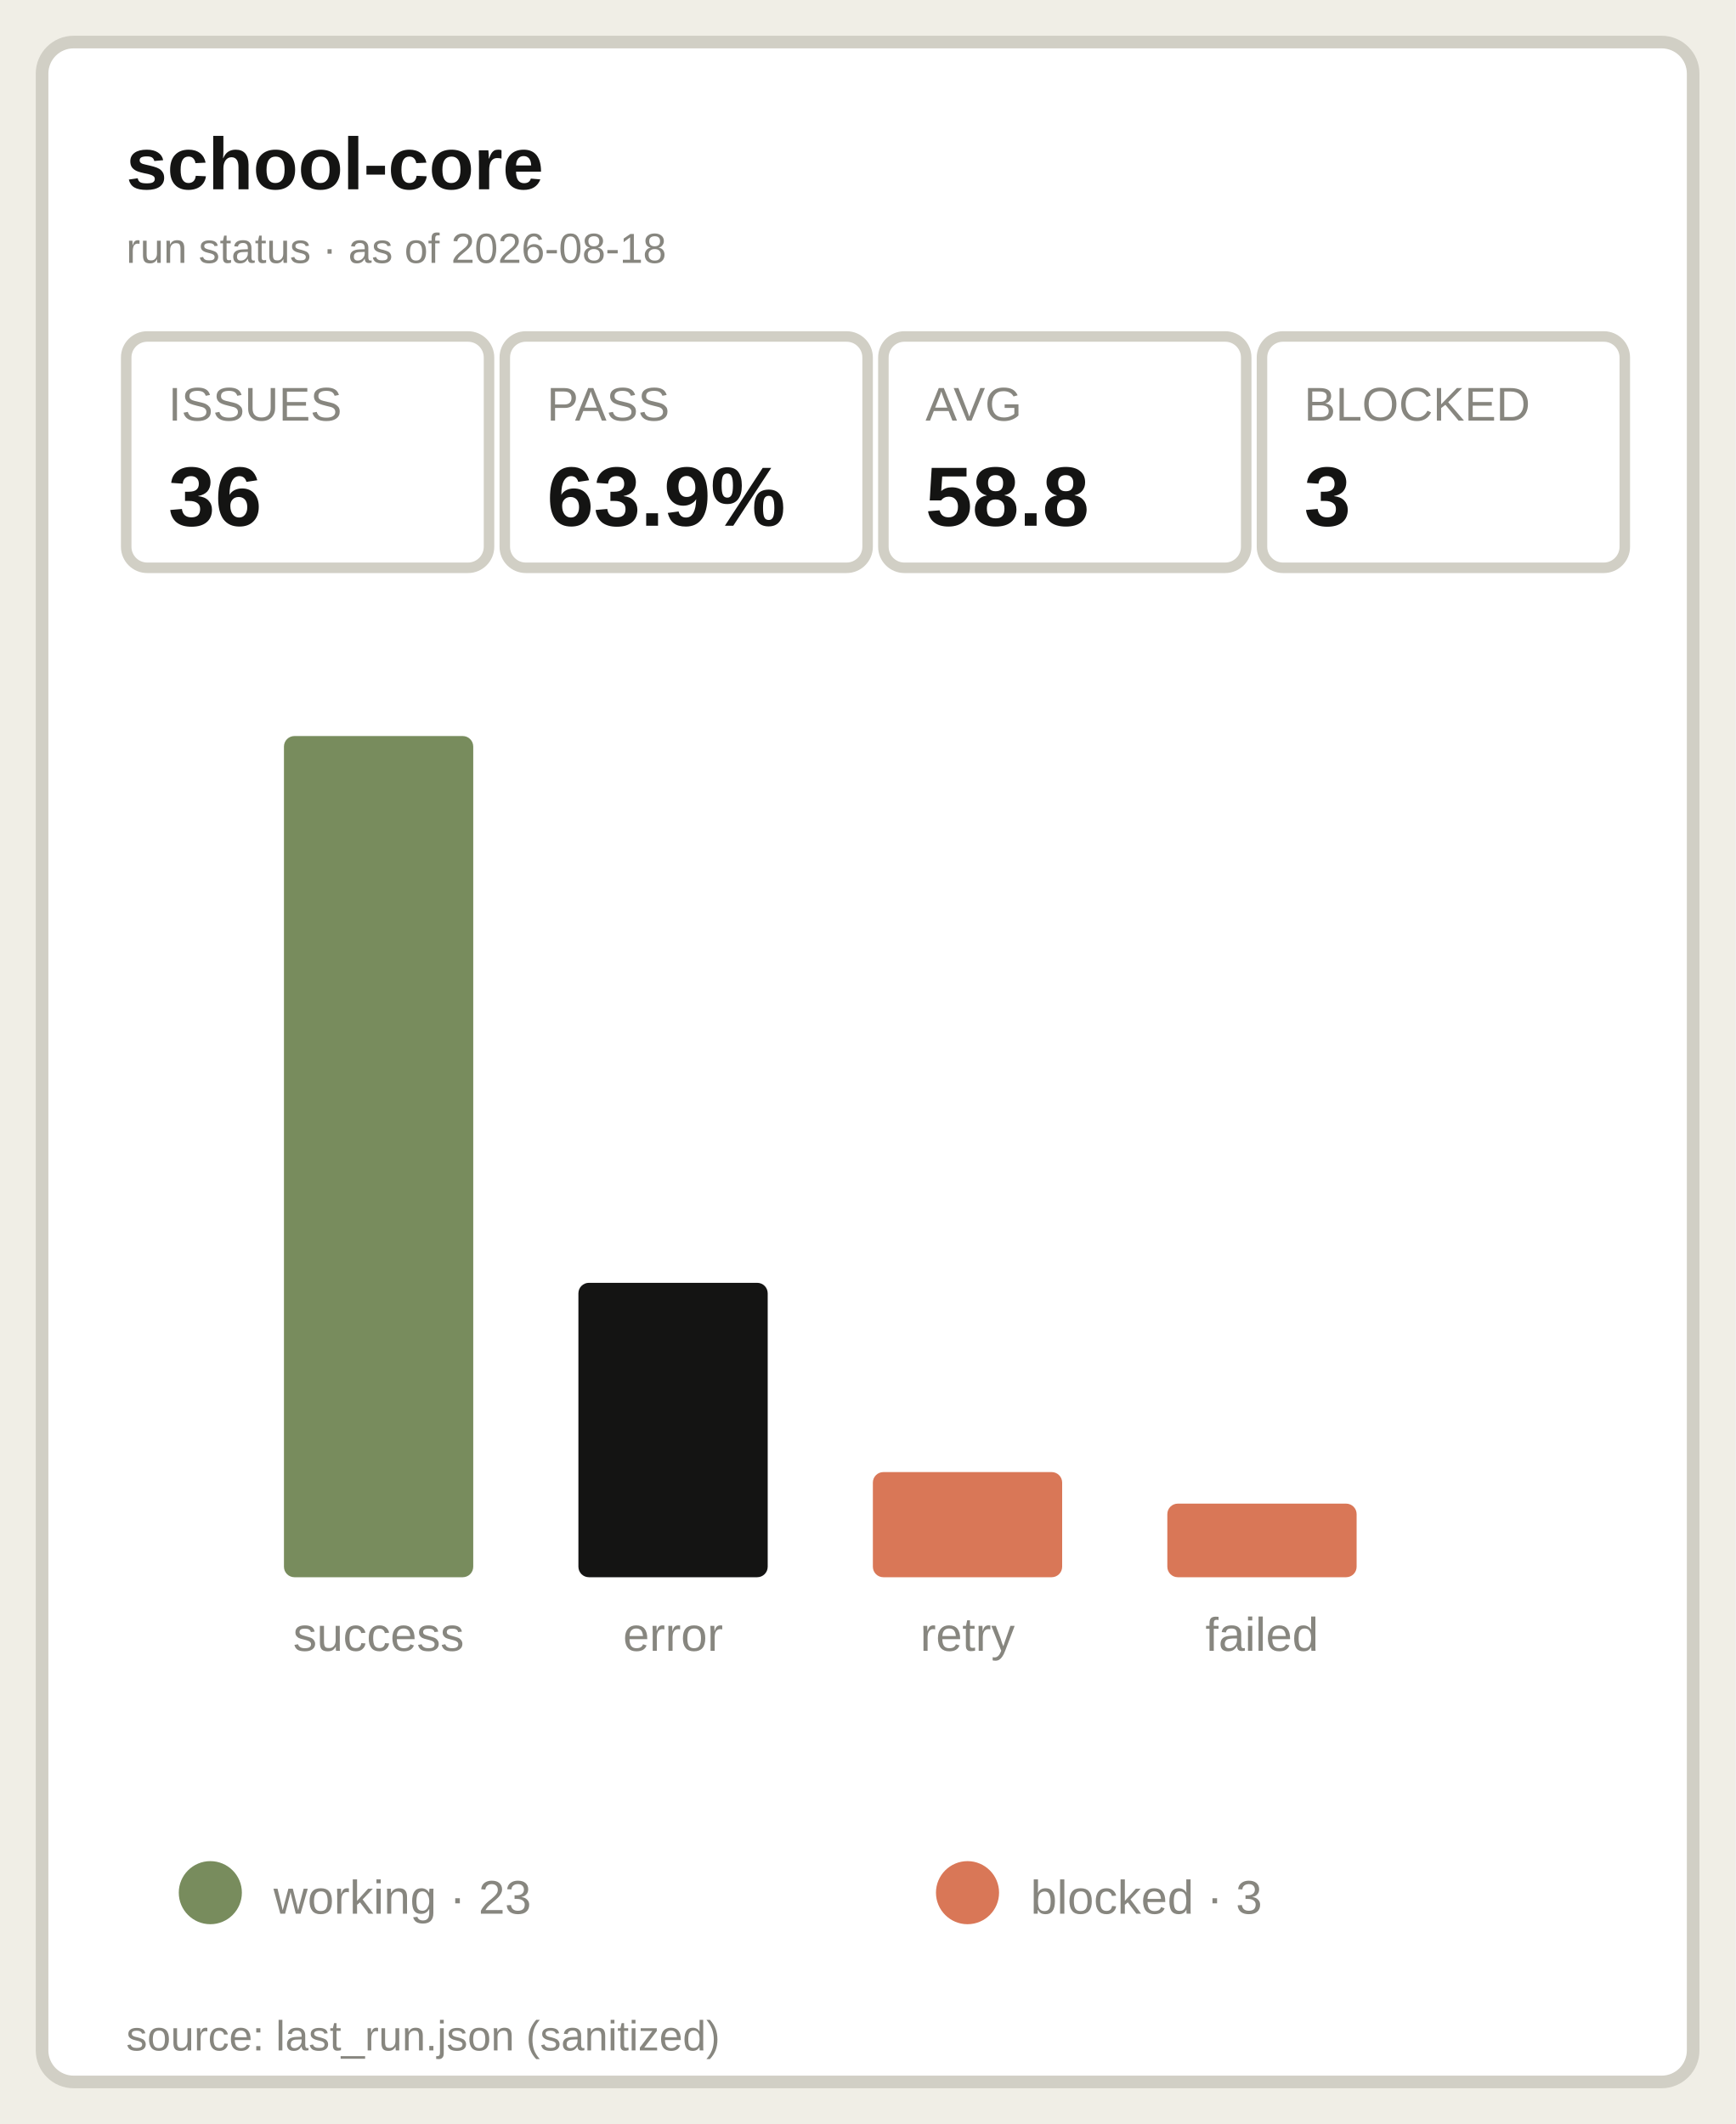
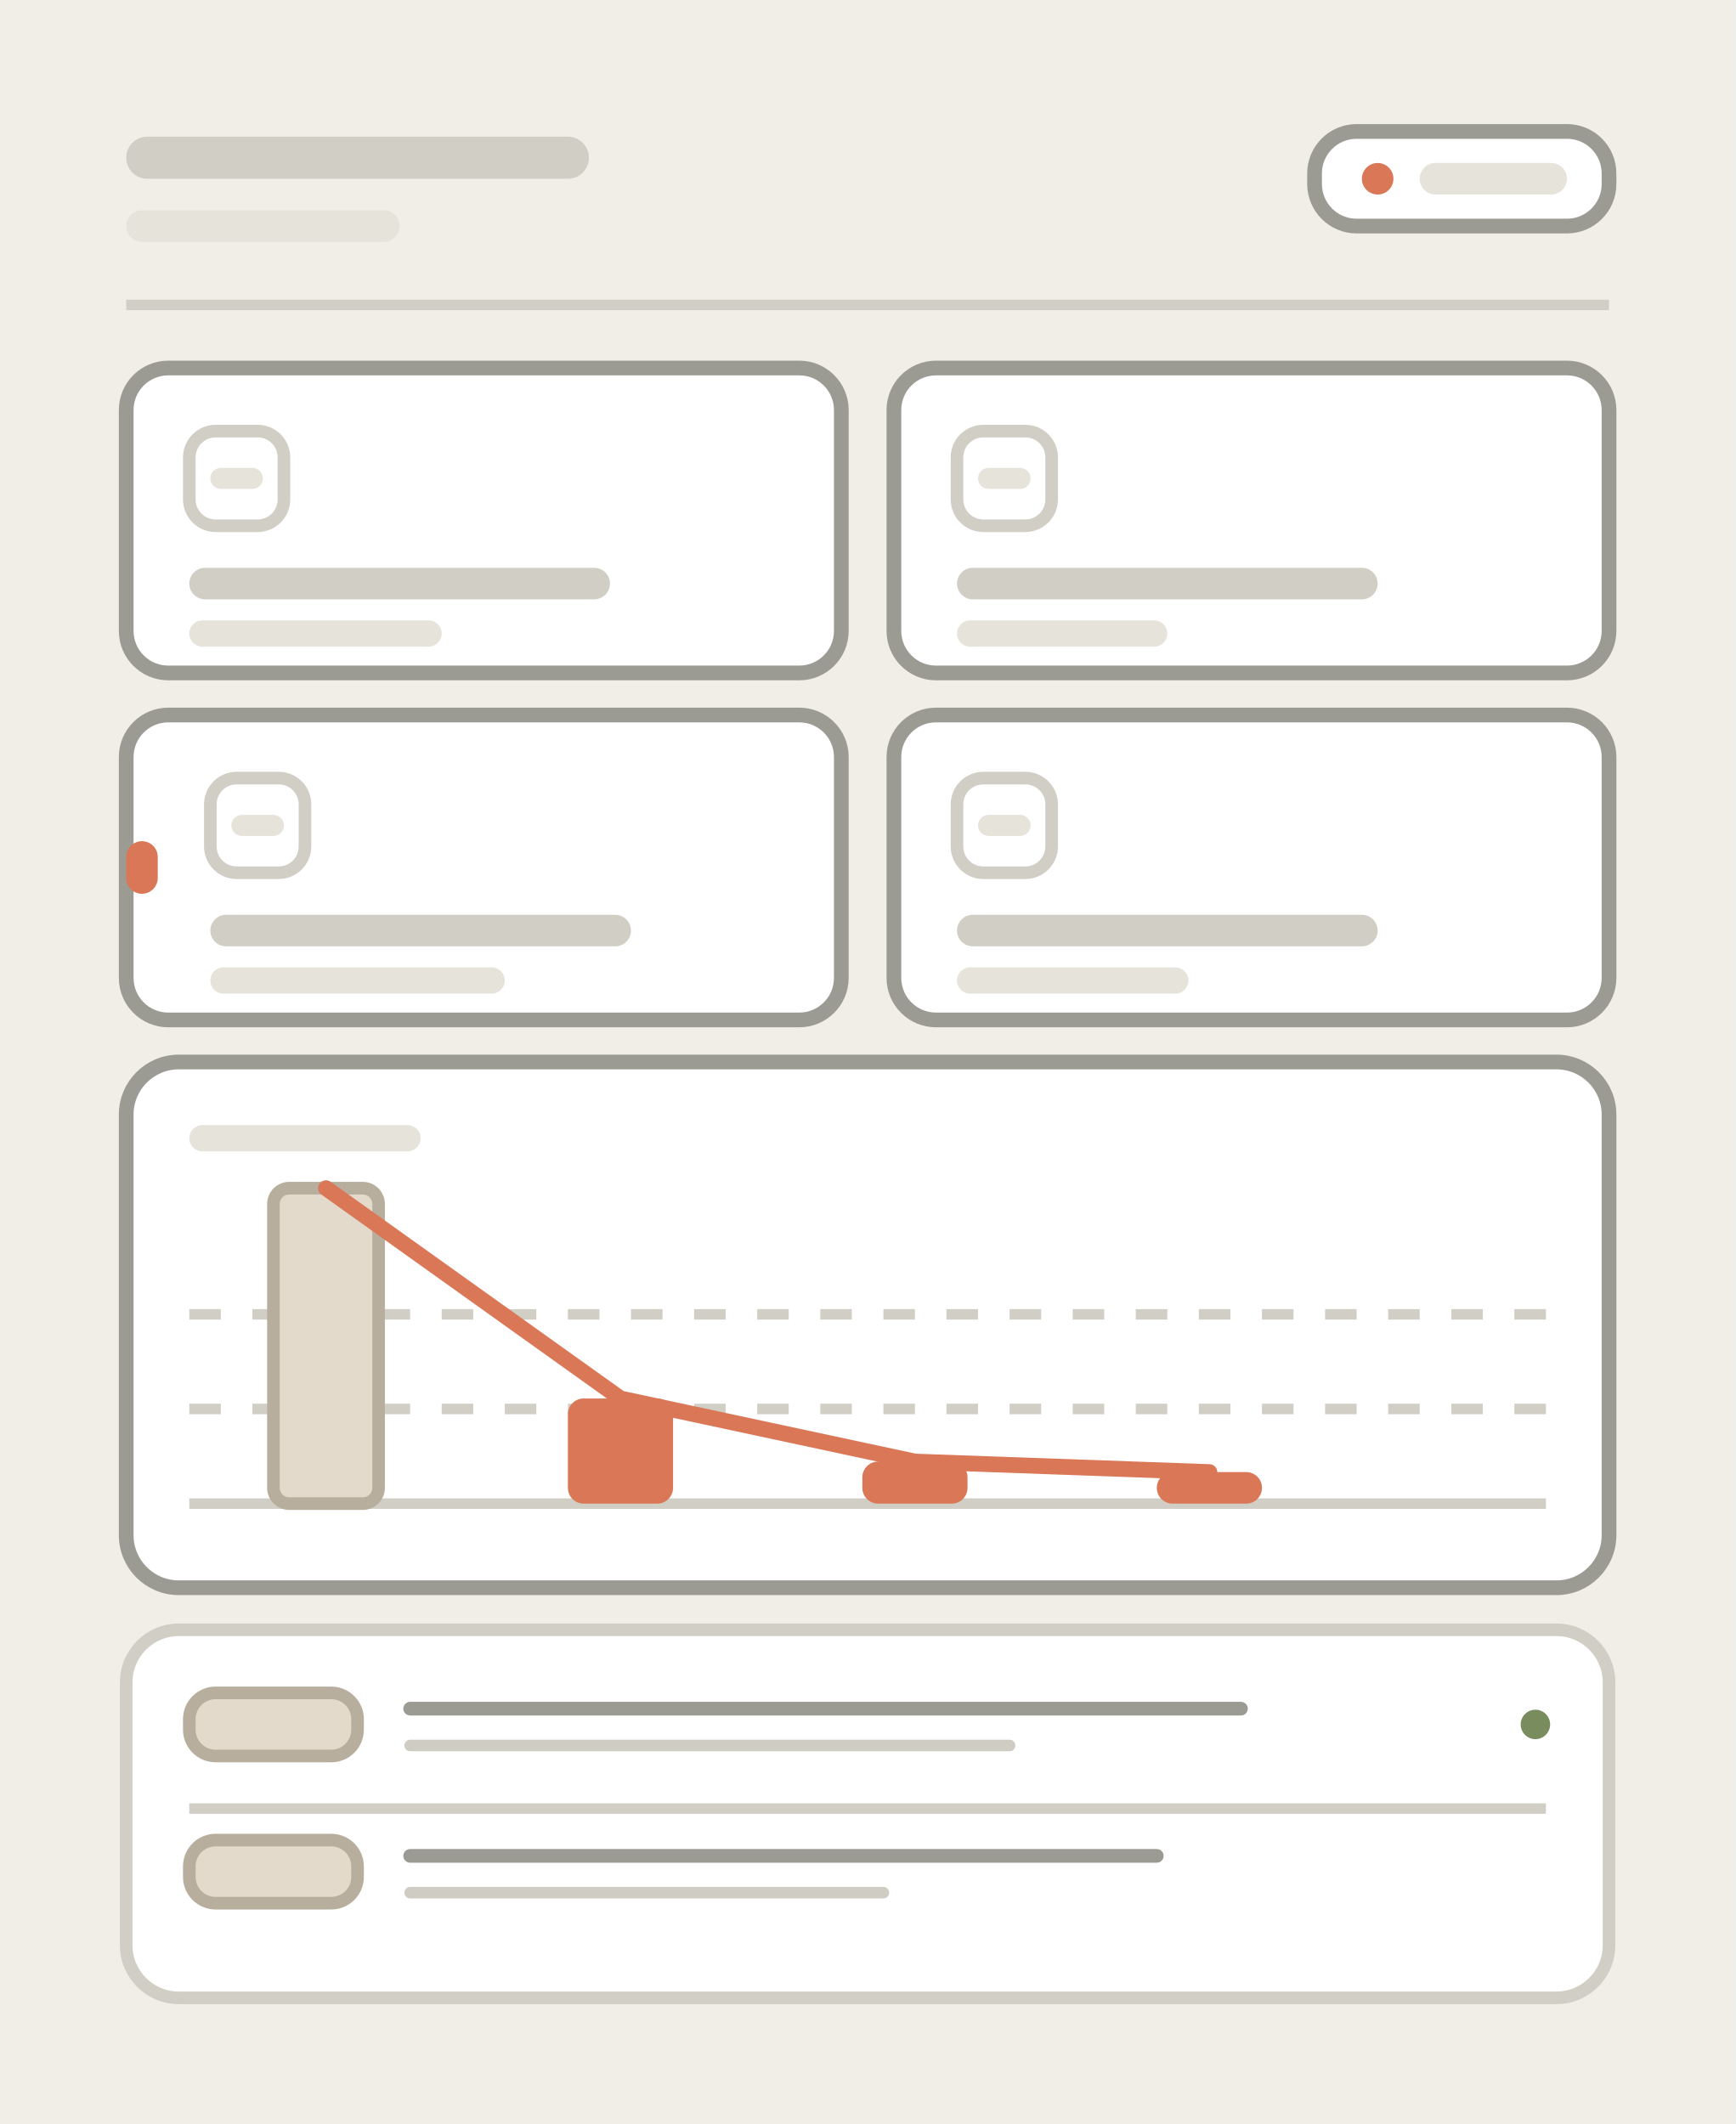
- <svg xmlns="http://www.w3.org/2000/svg" viewBox="0 0 165 202" width="165" height="202" role="img" aria-label="School-core pipeline status as of 2026-08-18: 36 issues, 23 success, 8 error, 3 blocked in retry, 2 school-failed; 63.9 percent pass rate; average score 58.8.">
+ <svg xmlns="http://www.w3.org/2000/svg" viewBox="0 0 165 202" width="165" height="202" role="img" aria-label="School-core pipeline status: 36 issues, 63.9% pass, avg score 58.8. Bar chart encodes 23 success, 8 error, 3 retry, 2 school-failed; clay bars mark the problem cohorts. Source: last_run.json (sanitized).">
  <style>
-     svg{stroke-linejoin:round;font-family:'Helvetica Neue',Arial,sans-serif}
+     svg{stroke-linejoin:round}
    .bg{fill:#F0EEE6}
    .frame{fill:#FFFFFF;stroke:#D1CFC5;stroke-width:1.2}
+     .wh{fill:#FFFFFF;stroke:#9C9B93;stroke-width:1.4}
+     .whh{fill:#FFFFFF;stroke:#D1CFC5;stroke-width:1.2}
+     .oa{fill:#E3DACC;stroke:#B7AE9D;stroke-width:1.2}
    .sl{fill:#141413}
    .cl{fill:#D97757}
    .ol{fill:#788C5D}
    .fl{fill:#D1CFC5}
    .fll{fill:#E6E3DA}
-     .ln{fill:#9C9B93}
-     .tile{fill:#FFFFFF;stroke:#D1CFC5;stroke-width:1}
-     .lbl{fill:#87867F;font-size:4.5px}
-     .num{fill:#141413;font-size:8px;font-weight:700}
-     .hd{fill:#141413;font-size:7px;font-weight:700}
-     .sub{fill:#87867F;font-size:4px}
-     @keyframes sr-grow{0%{transform:scaleY(0)}22%,100%{transform:scaleY(1)}}
-     @keyframes sr-pulse{0%,100%{opacity:.35;transform:scale(.82)}50%{opacity:1;transform:scale(1)}}
-     @keyframes sr-blink{0%,49%{opacity:1}50%,100%{opacity:.15}}
-     @keyframes sr-slide{0%{transform:translateY(-6px);opacity:0}100%{transform:translateY(0);opacity:1}}
-     .bar{transform-box:fill-box;transform-origin:bottom;animation:sr-grow 1.4s cubic-bezier(.2,.8,.2,1) forwards}
-     .b1{animation-delay:.05s}.b2{animation-delay:.22s}.b3{animation-delay:.39s}.b4{animation-delay:.56s}
-     .dot{transform-box:fill-box;transform-origin:center}
-     .pulse{animation:sr-pulse 1.8s ease-in-out infinite}
-     .blink{animation:sr-blink 1s steps(1) infinite}
-     .tile-g{animation:sr-slide .7s ease-out both}
-     .t1{animation-delay:.0s}.t2{animation-delay:.08s}.t3{animation-delay:.16s}.t4{animation-delay:.24s}
+     .st{fill:none;stroke:#87867F;stroke-width:1.4}
+     .stt{fill:none;stroke:#6F6E68;stroke-width:2}
+     .hl{fill:none;stroke:#D1CFC5;stroke-width:1}
+     .ln{fill:none;stroke:#9C9B93;stroke-width:1.3;stroke-linecap:round}
+     .lnf{fill:none;stroke:#CFCDC3;stroke-width:1.1;stroke-linecap:round}
+     .lc{fill:none;stroke:#D97757;stroke-width:1.5;stroke-linecap:round}
+     .da{stroke-dasharray:3 3}
+     @keyframes a-grow{0%{transform:scaleY(0)}18%,86%{transform:scaleY(1)}100%{transform:scaleY(1)}}
+ @keyframes a-heroGrow{0%{transform:scaleY(0)}18%,86%{transform:scaleY(1)}100%{transform:scaleY(1)}}
+ @keyframes a-heroPulse{0%,18%,86%,100%{opacity:1;filter:none}40%{opacity:.7}}
+ @keyframes a-trend{0%,22%{stroke-dashoffset:160}48%,90%{stroke-dashoffset:0}100%{stroke-dashoffset:0}}
+ @keyframes a-tick{0%,38%{transform:translateY(2px) scaleX(.6);opacity:.5}52%{transform:translateY(-1px) scaleX(1.08);opacity:1}66%{transform:translateY(0) scaleX(1);opacity:1}90%,100%{transform:translateY(0) scaleX(1);opacity:1}}
+ @keyframes a-dot{0%,100%{transform:scale(1);opacity:.85}50%{transform:scale(1.55);opacity:1}}
+ 
+ .a-bar{transform-box:fill-box;transform-origin:50% 100%;animation:a-grow 5s cubic-bezier(.32,.72,.3,1) infinite}
+ .a-b1{animation-delay:0s}
+ .a-b2{animation-delay:.18s}
+ .a-b3{animation-delay:.36s}
+ .a-b4{animation-delay:.54s}
+ .a-hero{transform-box:fill-box;transform-origin:50% 100%;animation:a-heroGrow 5s cubic-bezier(.32,.72,.3,1) infinite,a-heroPulse 5s ease-in-out infinite;animation-delay:.54s}
+ .a-trend{animation:a-trend 5s cubic-bezier(.5,0,.2,1) infinite}
+ .a-tick{transform-box:fill-box;transform-origin:0% 50%;animation:a-tick 5s cubic-bezier(.32,.72,.3,1) infinite}
+ .a-dot{transform-box:fill-box;transform-origin:50% 50%;animation:a-dot 2.6s ease-in-out infinite}
    @media (prefers-reduced-motion: reduce){
      *{animation:none!important;transition:none!important}
-       [class*="a-"],[class]{opacity:1!important;transform:none!important;stroke-dashoffset:0!important;stroke-dasharray:none!important}
+       [class*="a-"],[id*="a-"]{opacity:1!important;transform:none!important;stroke-dashoffset:0!important;stroke-dasharray:none!important}
    }
+ 
  </style>
-   <rect class="bg" x="0" y="0" width="165" height="202" />
-   <rect class="frame" x="4" y="4" width="157" height="194" rx="3" />
-   <text class="hd" x="12" y="18">school-core</text>
-   <text class="sub" x="12" y="25">run status · as of 2026-08-18</text>
-   <g class="tile-g t1">
-     <rect class="tile" x="12.0" y="32" width="34.5" height="22" rx="2" />
-     <text class="lbl" x="16.0" y="40">ISSUES</text>
-     <text class="num sl" x="16.0" y="50">36</text>
-   </g>
-   <g class="tile-g t2">
-     <rect class="tile" x="48.0" y="32" width="34.5" height="22" rx="2" />
-     <text class="lbl" x="52.0" y="40">PASS</text>
-     <text class="num ol" x="52.0" y="50">63.9%</text>
-   </g>
-   <g class="tile-g t3">
-     <rect class="tile" x="84.0" y="32" width="34.5" height="22" rx="2" />
-     <text class="lbl" x="88.0" y="40">AVG</text>
-     <text class="num sl" x="88.0" y="50">58.8</text>
-   </g>
-   <g class="tile-g t4">
-     <rect class="tile" x="120.0" y="32" width="34.5" height="22" rx="2" />
-     <text class="lbl" x="124.0" y="40">BLOCKED</text>
-     <text class="num cl" x="124.0" y="50">3</text>
-   </g>
-   <line x1="22" y1="150" x2="143" y2="150" class="ln" stroke-width="0.8" />
-   <rect class="bar b1 ol" x="27" y="70" width="18" height="80" rx="1" />
-   <text class="lbl" x="36" y="157" text-anchor="middle">success</text>
-   <rect class="bar b2 sl" x="55" y="122" width="18" height="28" rx="1" />
-   <text class="lbl" x="64" y="157" text-anchor="middle">error</text>
-   <rect class="bar b3 cl" x="83" y="140" width="18" height="10" rx="1" />
-   <text class="lbl" x="92" y="157" text-anchor="middle">retry</text>
-   <rect class="bar b4 cl" x="111" y="143" width="18" height="7" rx="1" />
-   <text class="lbl" x="120" y="157" text-anchor="middle">failed</text>
-   <circle class="dot pulse ol" cx="20" cy="180" r="3" />
-   <text class="lbl" x="26" y="182">working · 23</text>
-   <circle class="dot blink cl" cx="92" cy="180" r="3" />
-   <text class="lbl" x="98" y="182">blocked · 3</text>
-   <text class="sub" x="12" y="195">source: last_run.json (sanitized)</text>
+   <rect x="0" y="0" width="165" height="202" class="bg" />
+   <rect x="12" y="13" width="44" height="4" rx="2" class="fl" />
+   <rect x="12" y="20" width="26" height="3" rx="1.5" class="fll" />
+   <rect x="125" y="12.5" width="28" height="9" rx="4" class="wh" />
+   <circle cx="131" cy="17" r="1.5" class="cl a-dot" />
+   <rect x="135" y="15.5" width="14" height="3" rx="1.5" class="fll" />
+   <line x1="12" y1="29" x2="153" y2="29" class="hl" />
+   <rect x="12" y="35" width="68" height="29" rx="4" class="wh" />
+   <rect x="18" y="41" width="9" height="9" rx="2.5" class="whh" />
+   <rect x="20" y="44.5" width="5" height="2" rx="1" class="fll" />
+   <rect x="18" y="54" width="40" height="3" rx="1.5" class="fl a-tick" />
+   <rect x="18" y="59" width="24" height="2.5" rx="1.25" class="fll" />
+   <rect x="85" y="35" width="68" height="29" rx="4" class="wh" />
+   <rect x="91" y="41" width="9" height="9" rx="2.5" class="whh" />
+   <rect x="93" y="44.5" width="5" height="2" rx="1" class="fll" />
+   <rect x="91" y="54" width="40" height="3" rx="1.5" class="fl" />
+   <rect x="91" y="59" width="20" height="2.5" rx="1.25" class="fll" />
+   <rect x="12" y="68" width="68" height="29" rx="4" class="wh" />
+   <rect x="12" y="80" width="3" height="5" rx="1.5" class="cl" />
+   <rect x="20" y="74" width="9" height="9" rx="2.5" class="whh" />
+   <rect x="22" y="77.5" width="5" height="2" rx="1" class="fll" />
+   <rect x="20" y="87" width="40" height="3" rx="1.5" class="fl" />
+   <rect x="20" y="92" width="28" height="2.5" rx="1.25" class="fll" />
+   <rect x="85" y="68" width="68" height="29" rx="4" class="wh" />
+   <rect x="91" y="74" width="9" height="9" rx="2.5" class="whh" />
+   <rect x="93" y="77.5" width="5" height="2" rx="1" class="fll" />
+   <rect x="91" y="87" width="40" height="3" rx="1.5" class="fl" />
+   <rect x="91" y="92" width="22" height="2.5" rx="1.25" class="fll" />
+   <rect x="12" y="101" width="141" height="50" rx="5" class="wh" />
+   <rect x="18" y="107" width="22" height="2.5" rx="1.25" class="fll" />
+   <line x1="18" y1="143" x2="147" y2="143" class="hl" />
+   <line x1="18" y1="134" x2="147" y2="134" class="hl da" />
+   <line x1="18" y1="125" x2="147" y2="125" class="hl da" />
+   <rect x="26" y="113" width="10" height="30" rx="1.5" class="oa a-bar a-b1" />
+   <rect x="54" y="133" width="10" height="10" rx="1.5" class="cl a-bar a-b2" />
+   <rect x="82" y="139" width="10" height="4" rx="1.5" class="cl a-bar a-b3" />
+   <rect x="110" y="140" width="10" height="3" rx="1.5" class="cl a-bar a-b4" />
+   <polyline points="31,113 59,133 87,139 115,140" class="lc a-trend" stroke-dasharray="160" stroke-dashoffset="0" />
+   <rect x="12" y="155" width="141" height="35" rx="5" class="whh" />
+   <rect x="18" y="161" width="16" height="6" rx="2.5" class="oa" />
+   <line x1="39" y1="162.5" x2="118" y2="162.5" class="ln" />
+   <line x1="39" y1="166" x2="96" y2="166" class="lnf" />
+   <line x1="18" y1="172" x2="147" y2="172" class="hl" />
+   <rect x="18" y="175" width="16" height="6" rx="2.5" class="oa" />
+   <line x1="39" y1="176.5" x2="110" y2="176.5" class="ln" />
+   <line x1="39" y1="180" x2="84" y2="180" class="lnf" />
+   <circle cx="146" cy="164" r="1.4" class="ol" />
</svg>
